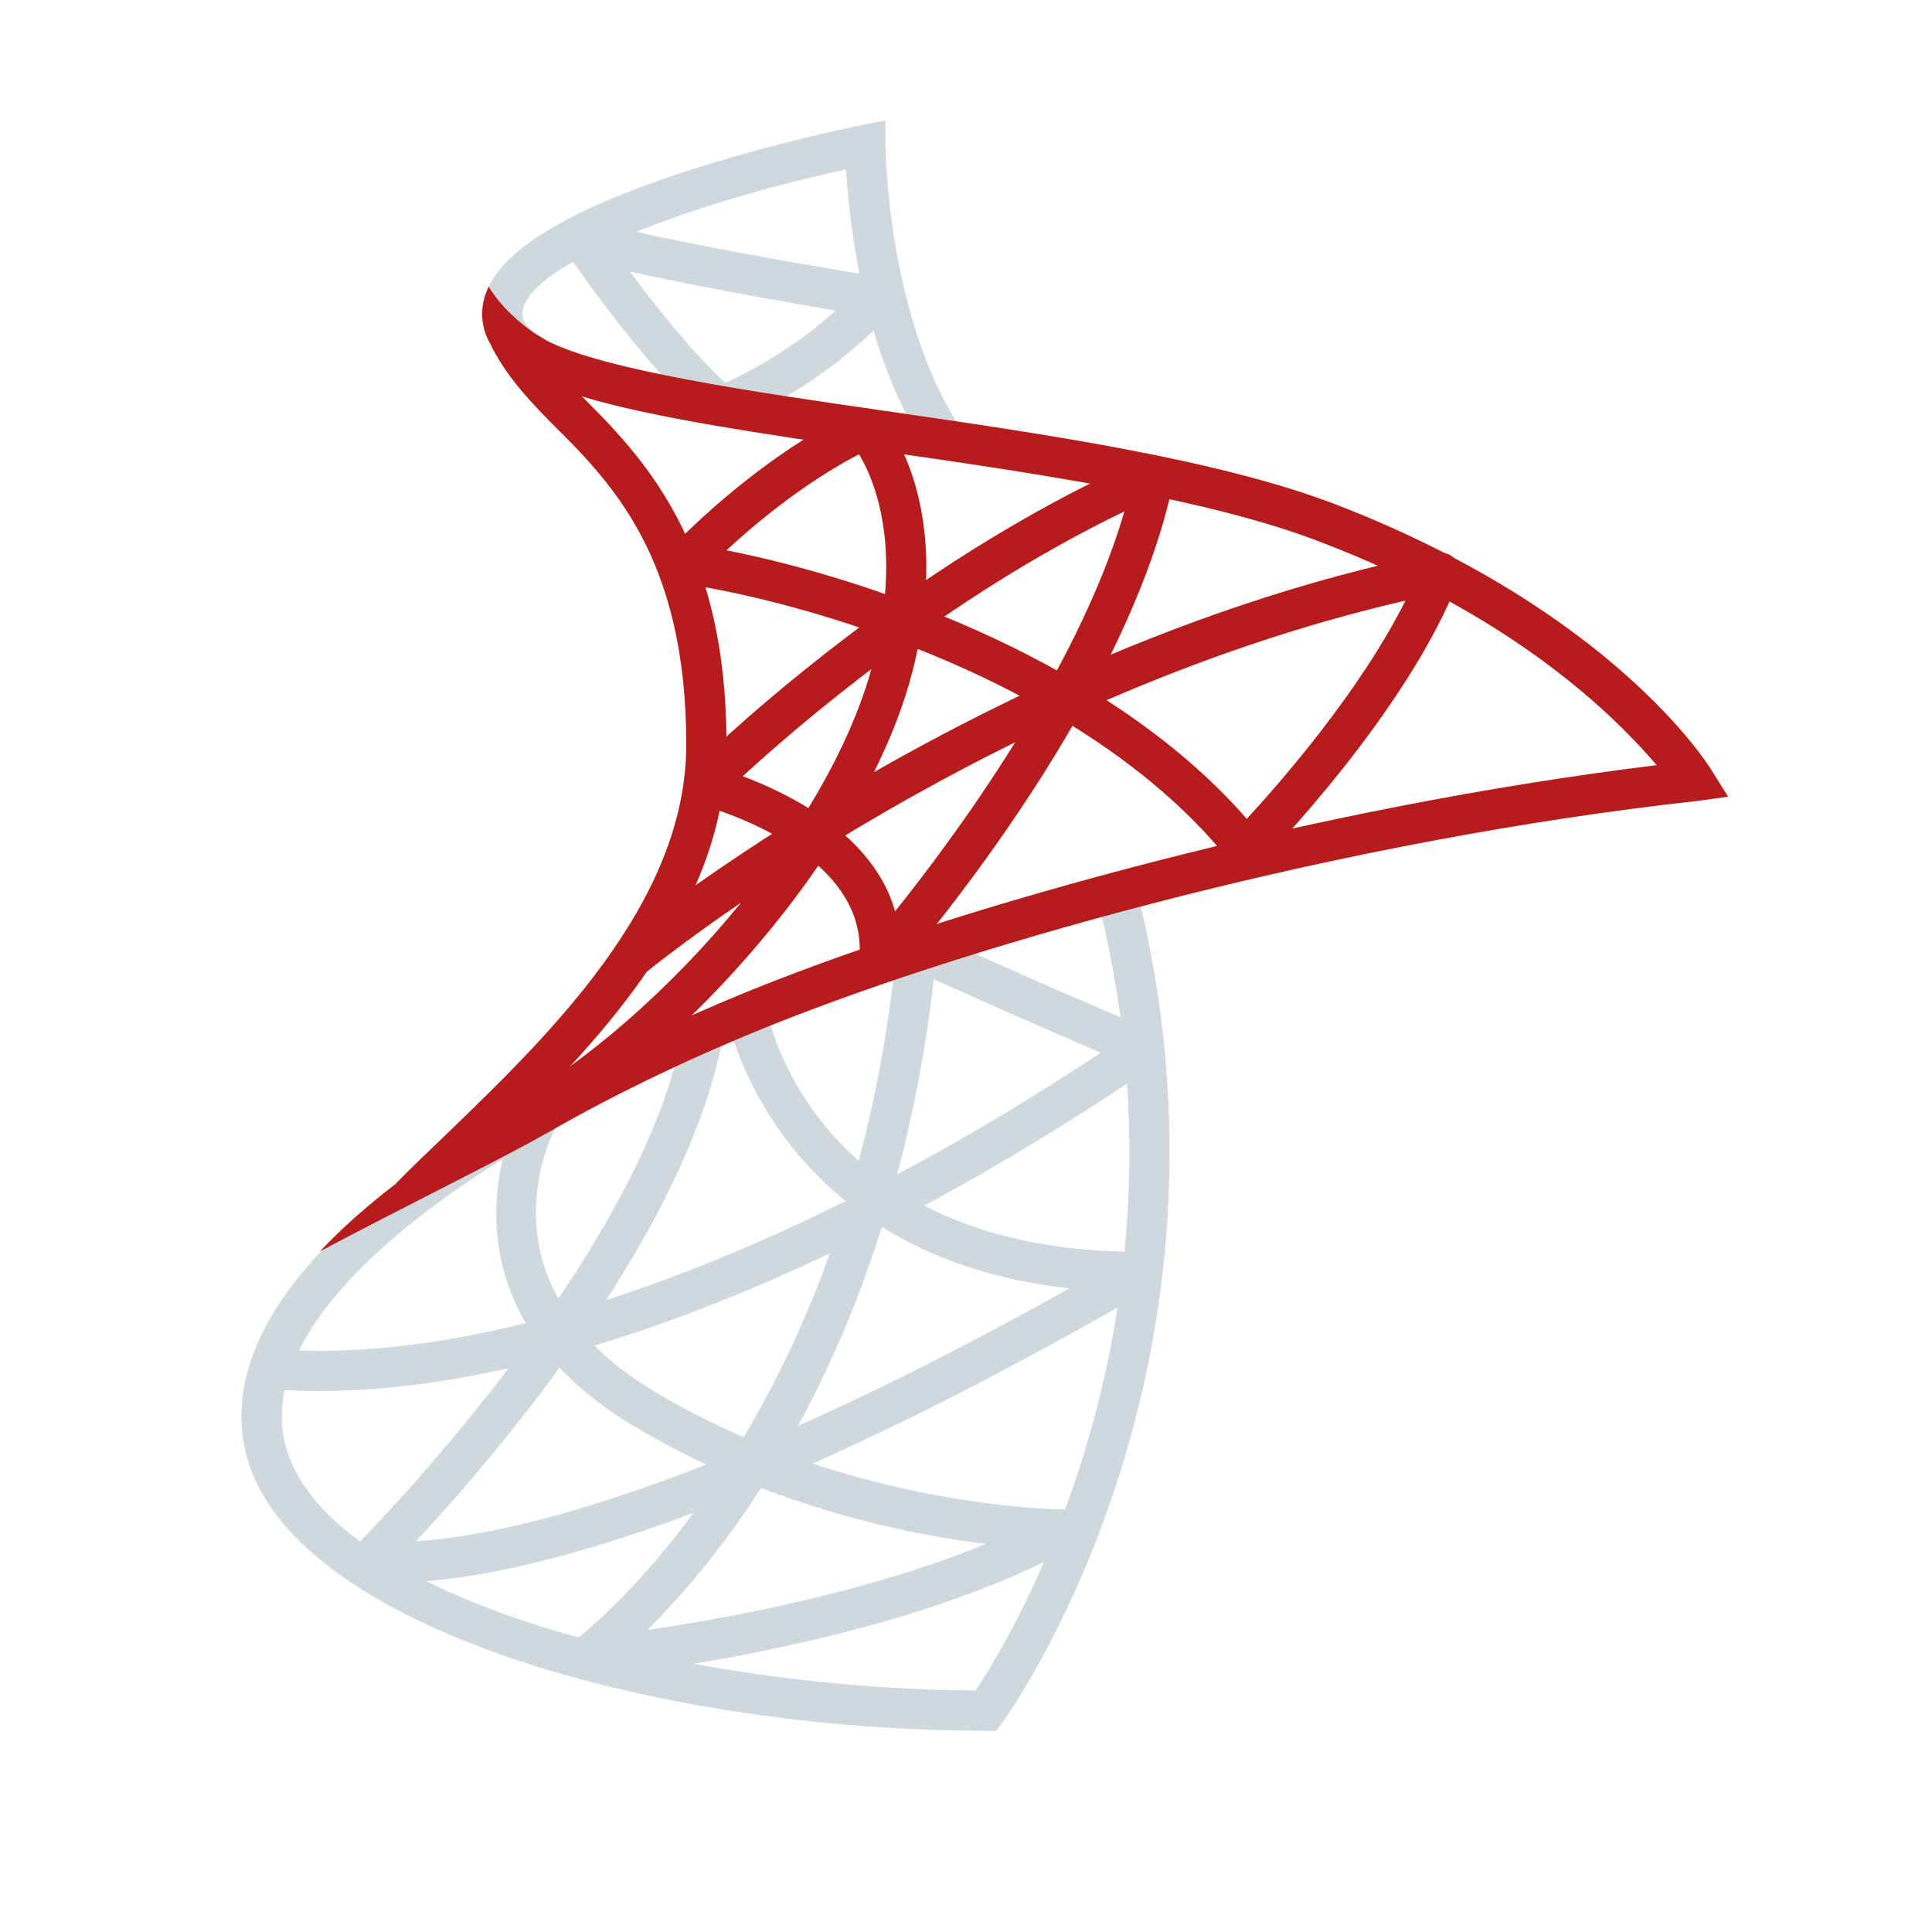
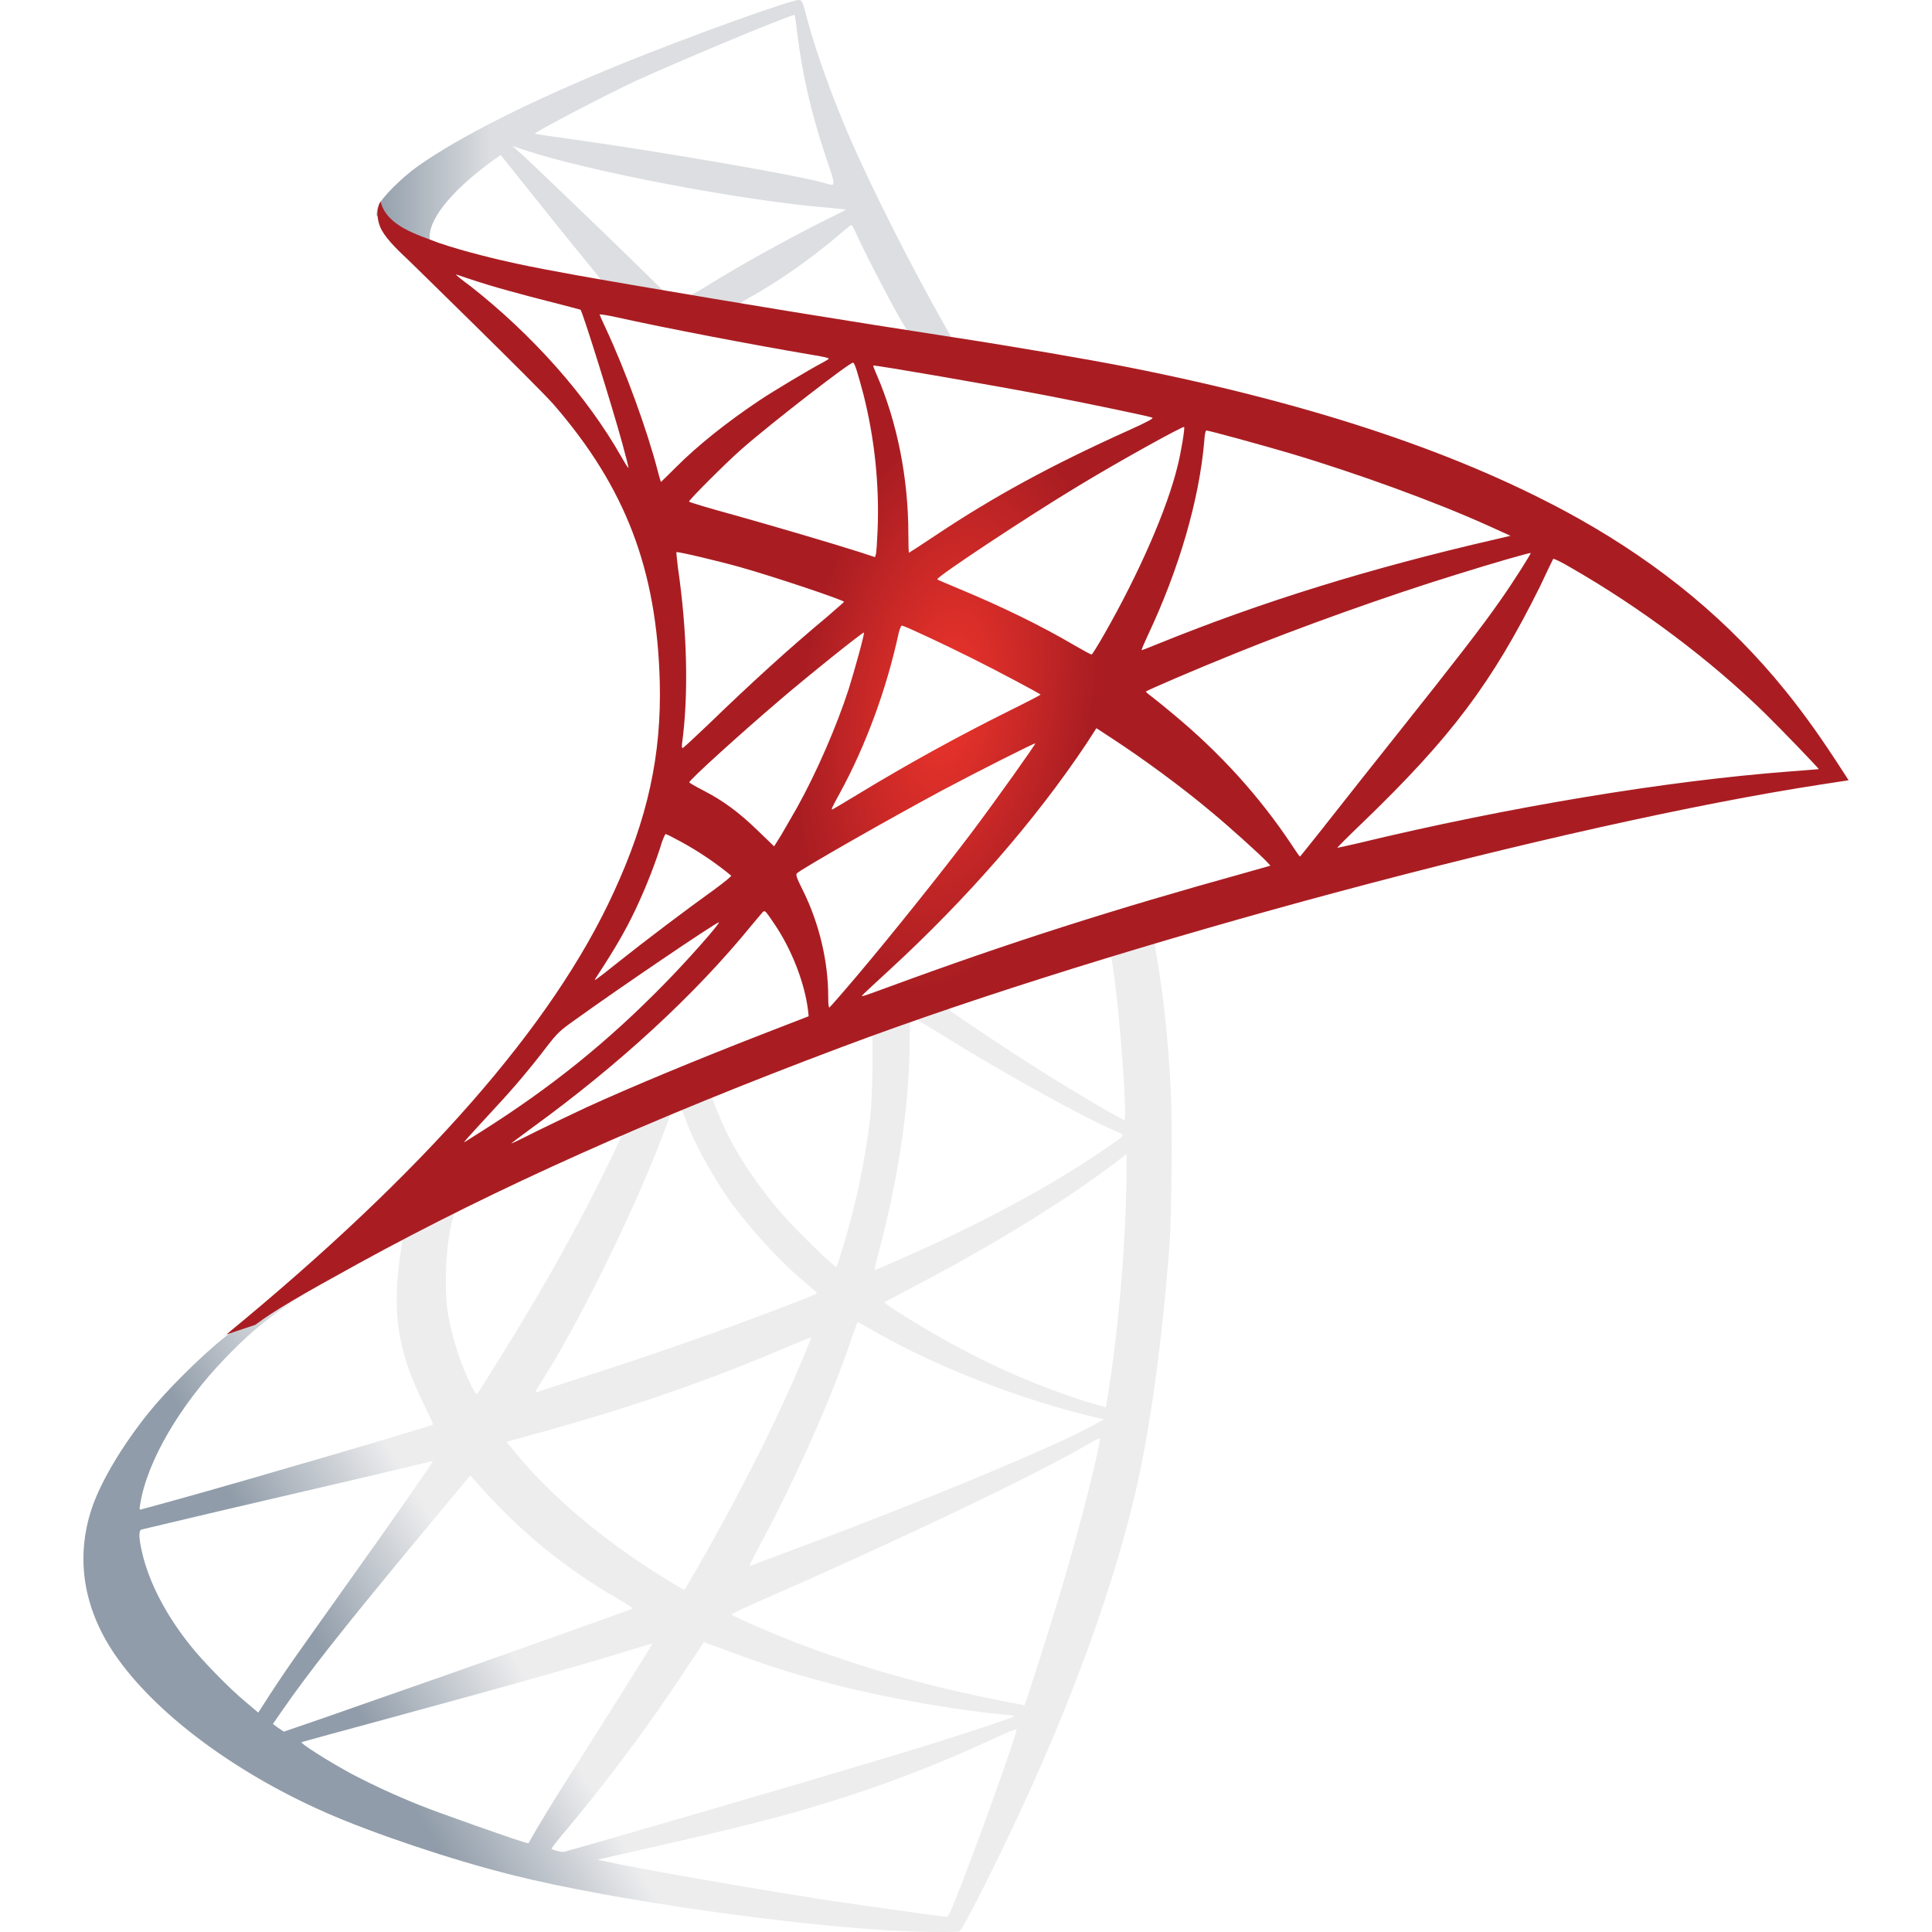
- <svg xmlns="http://www.w3.org/2000/svg" viewBox="0 0 48 48" width="144px" height="144px">
-   <path fill="#cfd8dc" d="M23.084,11.277c-1.633-2.449-1.986-5.722-2.063-7.067c-4.148,0.897-8.269,2.506-8.031,3.691 c0.03,0.149,0.218,0.328,0.53,0.502l-0.488,0.873c-0.596-0.334-0.931-0.719-1.022-1.179c-0.269-1.341,1.25-2.554,4.642-3.709 c2.316-0.789,4.652-1.26,4.751-1.279l0.597-0.12L22,3.6c0,0.042,0.026,4.288,1.916,7.123L23.084,11.277z" />
-   <path fill="#cfd8dc" d="M24.751,43H24.5c-8.192,0-17.309-2.573-18.386-6.879c-0.657-2.63,1.492-5.536,6.214-8.401 l0.52,0.854c-4.249,2.579-6.296,5.172-5.763,7.305c0.935,3.738,9.575,6.068,17.153,6.12c0.901-1.347,5.742-9.26,2.979-19.873 l0.967-0.252c3.149,12.092-3.218,20.837-3.282,20.924L24.751,43z" />
-   <path fill="#cfd8dc" d="M9.931,39.306c-0.539,0-0.806-0.059-0.85-0.07c-0.176-0.043-0.314-0.178-0.362-0.352 c-0.049-0.174,0.001-0.361,0.129-0.488c0.072-0.072,7.197-7.208,8.159-12.978l0.986,0.164c-0.827,4.964-5.715,10.623-7.656,12.707 c1.939-0.111,6.835-1.019,16.234-6.28c-7.335-0.804-8.495-6.676-8.507-6.739l0.983-0.181c0.047,0.246,1.226,6.011,9.244,6.011 c0.003,0,0.005,0,0.008,0l0,0c0.227,0,0.424,0.152,0.482,0.37c0.06,0.218-0.036,0.449-0.231,0.563 C17.315,38.542,11.867,39.305,9.931,39.306z" />
-   <path fill="#cfd8dc" d="M14.524,41.7c-0.207,0-0.395-0.128-0.468-0.325c-0.079-0.211-0.007-0.45,0.177-0.582 c0.034-0.025,1.813-1.338,3.706-4.228c-0.728-0.322-1.465-0.698-2.196-1.137c-0.888-0.533-1.559-1.105-2.06-1.691 c-2.57,0.678-4.942,0.946-7.025,0.769l0.084-0.996c1.876,0.159,4.009-0.063,6.321-0.64c-1.573-2.688-0.129-5.356-0.109-5.392 l0.874,0.487c-0.067,0.122-1.265,2.37,0.249,4.633c2.201-0.632,4.549-1.567,6.979-2.782c0.559-1.835,0.996-3.922,1.225-6.276 c0.016-0.161,0.108-0.304,0.248-0.385s0.311-0.088,0.458-0.021c0.032,0.015,3.264,1.491,5.604,2.454 c0.17,0.07,0.288,0.228,0.307,0.411c0.02,0.183-0.063,0.361-0.216,0.465c-2.289,1.56-4.563,2.913-6.778,4.042 c-0.702,2.225-1.571,4.077-2.459,5.591c3.702,1.383,6.915,1.404,6.956,1.404c0.228,0,0.427,0.154,0.484,0.375 c0.057,0.221-0.042,0.452-0.241,0.563c-4.54,2.522-11.767,3.232-12.072,3.261C14.556,41.699,14.54,41.7,14.524,41.7z M18.909,36.967c-1.04,1.614-2.062,2.773-2.826,3.53c1.998-0.294,5.501-0.938,8.408-2.139 C23.099,38.187,21.084,37.807,18.909,36.967z M14.767,33.431c0.393,0.392,0.883,0.775,1.49,1.14 c0.736,0.442,1.483,0.817,2.22,1.135c0.754-1.264,1.501-2.781,2.142-4.568C18.598,32.1,16.636,32.868,14.767,33.431z M23.202,24.329c-0.205,1.768-0.521,3.381-0.913,4.85c1.66-0.885,3.354-1.896,5.062-3.026 C25.802,25.497,24.099,24.734,23.202,24.329z" />
-   <path fill="#cfd8dc" d="M17.924,10.6c-0.117,0-0.233-0.042-0.325-0.12c-1.61-1.378-3.505-4.182-3.585-4.301 c-0.129-0.191-0.109-0.446,0.046-0.616c0.154-0.171,0.408-0.211,0.608-0.102c0.011,0.003,0.938,0.385,7.217,1.431 c0.181,0.03,0.33,0.156,0.39,0.328c0.061,0.172,0.022,0.364-0.1,0.5c-1.758,1.953-3.979,2.813-4.073,2.848 C18.044,10.589,17.983,10.6,17.924,10.6z M15.647,6.746c0.631,0.849,1.54,1.996,2.372,2.769c0.511-0.233,1.657-0.818,2.744-1.798 C18.18,7.276,16.604,6.962,15.647,6.746z" />
-   <path fill="#b71c1c" d="M21.843,24.4c-0.068,0-0.137-0.014-0.201-0.042c-0.199-0.088-0.319-0.294-0.296-0.51 c0.292-2.749-3.926-3.852-3.969-3.862c-0.174-0.044-0.312-0.179-0.359-0.352s0.002-0.359,0.129-0.486 c0.207-0.207,5.139-5.098,11.327-7.784c0.173-0.075,0.369-0.047,0.515,0.07c0.145,0.118,0.212,0.307,0.174,0.489 c-1.186,5.744-6.71,12.044-6.944,12.309C22.12,24.341,21.982,24.4,21.843,24.4z M18.455,19.285 c1.184,0.445,3.258,1.475,3.783,3.356c1.449-1.808,4.542-5.973,5.697-9.934C23.548,14.817,19.854,17.999,18.455,19.285z" />
-   <path fill="#b71c1c" d="M13.079,28.36l-0.475-0.88c1.883-1.015,4.04-2.883,5.807-5.054c-1.504,1.03-2.365,1.735-2.392,1.758 l-0.639-0.77c0.039-0.032,1.764-1.447,4.631-3.22c0.787-1.266,1.392-2.568,1.703-3.816c0.053-0.212,0.099-0.417,0.136-0.615 c-1.925-0.687-3.701-1.094-4.921-1.269c-0.185-0.026-0.339-0.153-0.401-0.328c-0.062-0.175-0.021-0.371,0.104-0.507 c0.085-0.092,2.116-2.268,4.654-3.463c0.197-0.093,0.433-0.047,0.581,0.114c0.067,0.073,1.44,1.615,1.091,4.805 c1.155,0.45,2.345,0.997,3.491,1.648c2.759-1.24,5.892-2.356,9.229-3.03c0.172-0.034,0.363,0.028,0.481,0.168 c0.117,0.14,0.149,0.333,0.083,0.503c-1.3,3.332-4.786,6.891-4.934,7.041c-0.101,0.102-0.239,0.153-0.383,0.148 c-0.143-0.008-0.275-0.076-0.365-0.188c-1.12-1.408-2.584-2.574-4.163-3.523c-2.175,1.004-4.101,2.078-5.684,3.049 C18.693,24.084,15.644,26.979,13.079,28.36z M27.492,17.396c1.29,0.832,2.491,1.81,3.484,2.948 c0.828-0.898,2.815-3.168,3.942-5.422C32.268,15.532,29.76,16.415,27.492,17.396z M22.799,16.122 c-0.033,0.163-0.071,0.33-0.113,0.5c-0.21,0.839-0.544,1.701-0.972,2.561c1.096-0.626,2.309-1.272,3.618-1.898 C24.494,16.841,23.639,16.455,22.799,16.122z M18.048,13.672c1.111,0.218,2.48,0.574,3.941,1.086 c0.152-1.843-0.346-2.972-0.647-3.472C19.966,12.004,18.761,13.014,18.048,13.672z" />
-   <path fill="#b71c1c" d="M18.05,18.5c0,4.38-3.65,7.86-6.28,10.4c-0.44,0.43-1.93,0.5-1.93,0.5 c0.37-0.38,0.79-0.78,1.24-1.21c2.5-2.42,5.97-5.73,5.97-9.69c0-4.69-1.89-6.54-3.38-8.02c-0.66-0.67-1.22-1.31-1.56-2.09 l0.31-0.13c0.34,0.15,0.73,0.32,1.03,0.45c0.24,0.35,0.56,0.69,0.93,1.06C15.91,11.3,18.05,13.4,18.05,18.5z" />
-   <path fill="#b71c1c" d="M42.935,19.794c0,0-0.605,0.086-0.775,0.106c-8.76,0.97-17.8,3.49-22.97,5.56 c-1.87,0.75-3.81,1.66-5.58,2.68c-0.01,0.01-0.02,0.01-0.04,0.02C12.53,28.76,10,30,7.95,31.09c3-3.19,8.62-5.65,10.86-6.55 c5.07-2.03,13.78-4.48,22.35-5.53c-1.01-1.18-3.48-3.68-8.34-5.54c-2.84-1.1-7.16-1.72-10.97-2.27c-6.06-0.87-9.51-1.45-9.84-3.1 c-0.07-0.33-0.02-0.66,0.13-0.98c0.33,0.54,0.8,0.92,1.11,1.14c0.15,0.1,0.26,0.16,0.3,0.18l0.01,0.01 c1.42,0.75,5.25,1.3,8.44,1.76c3.86,0.56,8.23,1.19,11.18,2.32c6.87,2.65,9.24,6.44,9.34,6.6 C42.61,19.28,42.935,19.794,42.935,19.794z" />
+ <svg xmlns="http://www.w3.org/2000/svg" width="128" height="128" viewBox="0 0 128 128">
+   <defs>
+     <linearGradient id="SVGfp3H9qRq" x1="-2901.952" x2="-2061.249" y1="923.573" y2="1420.331" gradientTransform="matrix(.01102 0 0 -.01102 56.808 125.521)" gradientUnits="userSpaceOnUse">
+       <stop offset="0" stop-color="#909ca9" />
+       <stop offset="1" stop-color="#ededee" />
+     </linearGradient>
+     <linearGradient id="SVGi3e5AgbE" x1="-2882.7" x2="-2206.249" y1="10288.81" y2="10288.81" gradientTransform="matrix(.01102 0 0 -.01102 56.808 125.521)" gradientUnits="userSpaceOnUse">
+       <stop offset="0" stop-color="#939fab" />
+       <stop offset="1" stop-color="#dcdee1" />
+     </linearGradient>
+     <radialGradient id="SVG01wvtQjR" cx="-14217.448" cy="7277.705" r="898.12" gradientTransform="matrix(-.01059 -.0016 -.00321 .02118 -64.462 -130.43)" gradientUnits="userSpaceOnUse">
+       <stop offset="0" stop-color="#ee352c" />
+       <stop offset="1" stop-color="#a91d22" />
+     </radialGradient>
+   </defs>
+   <path fill="url(#SVGfp3H9qRq)" d="m79.363 59.755l-25.634 8.37l-22.3 9.842l-6.24 1.648a136 136 0 0 1-5.057 4.592c-1.976 1.704-3.816 3.255-5.23 4.378c-1.57 1.24-3.895 3.565-5.077 5.038c-1.764 2.209-3.158 4.553-3.759 6.355c-1.066 3.255-.542 6.549 1.511 9.591c2.636 3.875 7.886 7.828 14.008 10.52c3.12 1.377 8.37 3.14 12.324 4.127c6.567 1.667 19.278 3.47 26.272 3.74c1.414.059 3.313.059 3.39 0c.156-.097 1.241-2.17 2.501-4.746c4.3-8.778 7.4-17.012 9.087-24.046c1.007-4.262 1.801-9.939 2.324-16.662c.136-1.88.194-8.177.078-10.308c-.175-3.487-.485-6.316-.97-9.086c-.077-.408-.096-.776-.057-.796c.077-.057.31-.135 3.468-1.046zm-5.851 3.43c.233 0 .852 5.947 1.007 9.706c.039.795.02 1.318-.02 1.318c-.154 0-3.274-1.84-5.501-3.236c-1.938-1.22-5.62-3.661-6.2-4.127c-.195-.135-.176-.155 1.413-.697c2.693-.91 9.088-2.965 9.3-2.965zm-13.06 4.3c.175 0 .62.252 1.686.911c3.991 2.5 9.417 5.523 11.742 6.53c.716.31.794.193-.853 1.318c-3.526 2.402-7.924 4.766-13.31 7.149c-.95.426-1.745.755-1.764.755c-.039 0 .078-.484.233-1.065c1.297-4.825 2.034-9.707 2.073-13.621c.02-1.938.02-1.938.194-1.996c-.04.02-.02.02 0 .02zm-2.692 1.027c.116.117.038 4.457-.117 5.639a49.4 49.4 0 0 1-1.782 8.428c-.213.717-.407 1.318-.446 1.356c-.078.097-2.732-2.5-3.604-3.507c-1.511-1.744-2.693-3.487-3.565-5.192c-.445-.872-1.143-2.577-1.085-2.635c.31-.214 10.521-4.166 10.599-4.089m-12.672 4.98c.019 0 .038 0 .058.019c.039.039.175.35.291.698c.62 1.685 2.014 4.165 3.216 5.754c1.318 1.744 3.042 3.605 4.476 4.825c.465.387.891.755.949.813c.116.117.155.097-3.004 1.299c-3.66 1.395-7.652 2.79-12.225 4.262a610 610 0 0 0-3.274 1.066c-.175.058-.116-.04.387-.834c2.267-3.544 5.715-10.5 7.653-15.422c.33-.853.66-1.705.718-1.899c.077-.271.174-.368.425-.504c.136-.038.272-.077.33-.077M41.213 75.1c.058.039-.93 2.112-1.899 4.01c-1.88 3.663-3.933 7.267-6.684 11.646c-.466.755-.91 1.453-.97 1.53c-.096.136-.134.097-.445-.503c-.659-1.299-1.201-2.965-1.492-4.496c-.29-1.511-.232-4.146.098-5.774c.25-1.2.232-1.181.813-1.472c2.48-1.26 10.502-5.018 10.58-4.941zm33.422 1.357v.813c0 4.321-.465 10.25-1.143 14.57c-.116.756-.213 1.376-.232 1.396c0 0-.562-.155-1.22-.349a50 50 0 0 1-8.914-3.817c-1.88-1.027-4.61-2.713-4.533-2.79c.019-.02.833-.446 1.782-.95c3.798-1.976 7.44-4.107 10.599-6.22c1.182-.794 2.964-2.072 3.351-2.421zm-48.05 5.734c.077 0 .057.155-.059.853a28 28 0 0 0-.213 2.072c-.155 2.83.31 4.923 1.705 7.79c.388.794.698 1.453.678 1.472c-.135.117-12.962 3.876-16.992 4.98c-1.201.33-2.247.62-2.325.639c-.136.04-.155.02-.097-.31c.446-2.848 2.616-6.568 5.639-9.707c2.014-2.093 3.623-3.313 6.374-4.882c1.976-1.124 5.018-2.81 5.25-2.887c0-.02.02-.02.04-.02m30.225 5.406c.02-.02.484.233 1.046.562c4.147 2.403 9.92 4.631 14.841 5.774l.446.097l-.62.349c-2.576 1.434-11.044 4.96-19.704 8.195c-1.26.465-2.5.93-2.732 1.027s-.446.155-.446.135s.349-.697.794-1.53c2.422-4.534 4.863-10.056 6.104-13.892c.155-.368.251-.697.27-.717zm-3.08 1.007c.019.02-.136.427-.33.892c-1.686 4.088-3.895 8.545-6.724 13.543c-.716 1.28-1.317 2.306-1.336 2.306s-.601-.349-1.299-.775c-4.107-2.519-7.75-5.619-10.132-8.622l-.35-.426l1.764-.485c6.316-1.724 11.683-3.584 17.011-5.87c.756-.31 1.376-.563 1.395-.563zm19.142 6.685s.02.02 0 0c.02.446-.969 4.437-1.783 7.324c-.678 2.422-1.259 4.32-2.325 7.672c-.464 1.474-.87 2.693-.89 2.693s-.136-.018-.253-.057c-5.754-1.047-10.908-2.5-15.752-4.437c-1.356-.543-3.293-1.415-3.41-1.512c-.038-.039 1.124-.581 2.597-1.22c8.816-3.856 17.96-8.235 21.1-10.114c.368-.233.658-.349.716-.349M28.677 96.8c.039.04-2.422 3.585-5.87 8.41c-1.202 1.685-2.597 3.661-3.12 4.397a78 78 0 0 0-1.763 2.597l-.814 1.26l-.872-.737c-1.027-.853-2.809-2.674-3.604-3.681c-1.666-2.073-2.79-4.263-3.235-6.258c-.214-.93-.214-1.396-.02-1.453a1459 1459 0 0 1 10.308-2.423a862 862 0 0 0 6.936-1.627c1.124-.271 2.035-.485 2.054-.485m2.48.95l.62.697c2.79 3.12 5.638 5.426 9.087 7.44c.62.35 1.085.66 1.046.68c-.135.096-11.974 4.3-17.457 6.199a463 463 0 0 1-5.638 1.957c-.019 0-.194-.117-.387-.252l-.349-.252l.562-.814c1.82-2.635 4.107-5.522 9.086-11.528zm15.462 11.063c.019-.02.871.29 1.918.679c2.519.949 4.514 1.55 7.188 2.228c3.294.833 8.06 1.647 10.87 1.88c.426.038.658.077.581.135c-.136.077-2.984 1.027-5.076 1.685c-3.333 1.047-13.505 4.05-21.798 6.433a219 219 0 0 1-2.925.834c-.194.038-.834-.137-.834-.214c0-.038.465-.639 1.027-1.298c2.79-3.333 5.561-7.053 7.867-10.579c.64-.969 1.182-1.764 1.182-1.783m-3.41.097c.019.02-1.357 2.228-3.76 6.026c-1.026 1.608-2.17 3.43-2.576 4.069c-.388.62-.97 1.589-1.298 2.131l-.562.988l-.291-.077c-.698-.194-5.6-1.919-6.898-2.442a48 48 0 0 1-4.514-2.072c-1.55-.834-3.487-2.074-3.332-2.113c.038-.02 2.693-.736 5.89-1.608c8.485-2.306 13.194-3.642 16.275-4.611c.562-.175 1.046-.31 1.065-.29zm24.122 5.657h.02c.077.195-3.062 8.913-4.206 11.664c-.251.62-.348.776-.484.756c-.329-.02-4.882-.658-7.653-1.065c-4.824-.736-12.924-2.151-14.957-2.616l-.466-.097l2.887-.659c6.2-1.395 9.184-2.15 12.207-3.08a86 86 0 0 0 11.412-4.399c.6-.27 1.104-.484 1.24-.503z" />
+   <path fill="url(#SVGi3e5AgbE)" d="M52.935.001c-.426-.058-7.305 2.422-11.741 4.224c-5.988 2.441-10.637 4.766-13.505 6.781c-1.066.756-2.403 2.093-2.616 2.616a1.8 1.8 0 0 0-.116.659l2.597 2.46l6.18 1.977l14.706 2.635l16.817 2.887l.175-1.453c-.058 0-.097-.02-.155-.02l-2.209-.348l-.445-.795c-2.287-4.03-4.805-9.029-6.278-12.4c-1.142-2.616-2.228-5.638-2.828-7.808C53.187.098 53.149.02 52.935 0Zm-.31.988h.02c.019.02.096.563.174 1.202c.33 2.712.93 5.328 1.88 8.157c.716 2.13.716 2.015-.117 1.763c-1.976-.542-10.83-2.073-17.244-2.965c-1.027-.135-1.899-.27-1.899-.29c-.077-.078 4.63-2.538 6.704-3.507c2.654-1.22 9.94-4.263 10.482-4.36M33.947 9.67l.756.252c4.108 1.395 14.434 3.372 20.131 3.837c.639.058 1.182.116 1.2.116c.02.02-.522.31-1.22.639c-2.751 1.376-5.774 3.062-7.866 4.36c-.62.387-1.182.698-1.26.698c-.077 0-.484-.078-.91-.137l-.775-.116l-1.938-1.899a804 804 0 0 0-7.11-6.84zm-.775.601l2.732 3.41c1.492 1.88 3.004 3.72 3.333 4.127s.6.736.58.756c-.077.058-3.952-.698-6.005-1.162c-2.112-.485-2.984-.718-4.282-1.125l-1.066-.349v-.27c.02-1.3 1.667-3.237 4.456-5.212zm23.212 4.65c.077 0 .174.174.406.697c.66 1.453 2.713 5.367 3.217 6.123c.155.252.426.272-2.306-.174c-6.568-1.066-8.68-1.415-8.68-1.453c0-.02.194-.155.446-.291c2.035-1.124 4.088-2.557 5.91-4.088c.445-.368.852-.717.93-.775c.019-.039.057-.058.077-.039" />
+   <path fill="url(#SVG01wvtQjR)" d="M25.209 13.35s-.426.679-.02 1.687c.252.62.988 1.375 1.822 2.15c0 0 8.621 8.409 9.668 9.61c4.766 5.503 6.84 10.928 7.033 18.407c.117 4.805-.794 9.029-3.061 13.931c-4.03 8.796-12.536 18.504-25.653 29.276l1.918-.64c1.24-.93 2.926-1.917 6.879-4.087c9.125-5 19.394-9.591 31.988-14.32c18.135-6.82 47.954-14.802 64.926-17.398l1.764-.271l-.272-.427c-1.55-2.403-2.616-3.894-3.895-5.483c-3.72-4.611-8.233-8.35-13.756-11.45c-7.595-4.244-17.418-7.557-29.857-10.017c-2.345-.466-7.499-1.357-11.684-1.996a1194 1194 0 0 1-20.925-3.41c-2.267-.388-5.658-.969-7.905-1.454c-1.163-.252-3.39-.775-5.134-1.375c-1.395-.543-3.41-1.085-3.837-2.732Zm4.999 4.844c.019-.018.329.098.736.233a50 50 0 0 0 2.81.853a143 143 0 0 0 2.557.678c1.162.29 2.131.561 2.15.561c.136.136 2.093 6.394 2.752 8.797c.252.91.446 1.685.427 1.685c-.02.02-.233-.31-.485-.755c-2.267-3.991-5.851-8.04-9.998-11.296c-.542-.387-.95-.736-.95-.756Zm9.532 2.636c.098 0 .524.058 1.047.174c3.293.736 9.203 1.86 12.98 2.5c.64.097 1.144.213 1.144.251c0 .04-.232.175-.523.33c-.64.329-3.216 1.86-4.069 2.44c-2.15 1.435-4.088 2.985-5.483 4.38c-.562.562-1.046 1.027-1.046 1.027s-.116-.33-.214-.736c-.697-2.694-2.15-6.685-3.468-9.495c-.213-.445-.387-.852-.387-.89c0 .038 0 .019.02.019zm16.78 3.196c.116.04.31.698.697 2.151a31.7 31.7 0 0 1 .93 8.874c-.039.814-.078 1.57-.117 1.667l-.058.193l-1.007-.33c-2.073-.658-5.444-1.646-8.331-2.46c-1.647-.446-2.984-.852-2.984-.89c0-.117 2.403-2.52 3.43-3.43c1.956-1.725 7.265-5.832 7.44-5.775m1.336.194c.058-.058 8.022 1.317 11.645 2.015c2.694.523 6.607 1.337 6.84 1.434c.115.039-.291.27-1.59.853c-5.115 2.305-8.912 4.378-12.69 6.897c-.988.659-1.822 1.202-1.84 1.202c-.02 0-.04-.562-.04-1.24c0-3.681-.735-7.402-2.092-10.54c-.136-.31-.252-.601-.233-.62zm20.596 4.07c.058.057-.193 1.627-.426 2.557c-.698 2.887-2.577 7.169-4.882 11.199c-.408.717-.776 1.298-.815 1.317c-.038.02-.56-.271-1.162-.62c-2.247-1.318-4.805-2.557-7.595-3.72c-.775-.33-1.453-.6-1.472-.64c-.136-.115 6.103-4.242 9.396-6.219c2.617-1.589 6.88-3.952 6.956-3.875zm1.473.232c.174 0 3.7.968 5.541 1.511c4.553 1.356 9.785 3.274 13.195 4.824l1.414.64l-.988.232c-8.33 1.918-15.461 4.128-22.34 6.917c-.562.233-1.066.427-1.104.427s.155-.446.407-.988c2.073-4.399 3.41-8.99 3.74-12.905c.019-.368.077-.658.135-.658m-35.108 8.06c.058-.058 2.75.581 4.204.988c2.21.62 6.898 2.19 6.898 2.305c0 .02-.523.466-1.143 1.008c-2.538 2.112-4.98 4.34-7.906 7.169c-.871.833-1.607 1.511-1.646 1.511c-.04 0-.058-.116-.04-.271c.446-3.255.35-7.44-.27-11.683c-.059-.543-.117-1.008-.098-1.027zm56.595.058c.038.039-1.24 2.053-2.054 3.196c-1.162 1.667-2.868 3.876-6.723 8.72a1290 1290 0 0 0-5.076 6.413c-.775.969-1.414 1.782-1.435 1.782c-.018 0-.27-.348-.542-.774c-2.17-3.256-4.766-6.104-7.847-8.661a45 45 0 0 0-1.433-1.163c-.214-.155-.388-.31-.388-.33c0-.057 3.293-1.472 5.793-2.479c4.38-1.783 10.346-3.914 14.823-5.29c2.344-.736 4.843-1.453 4.882-1.414m1.492.387c.077-.019.543.214 1.104.543c4.709 2.693 9.32 6.162 12.962 9.726c1.027 1.008 3.566 3.643 3.527 3.662c0 0-.892.078-1.938.155c-8.157.62-18.6 2.344-28.636 4.766c-.679.155-1.28.29-1.318.29s.717-.755 1.667-1.665c5.89-5.677 8.583-9.261 11.76-15.656c.446-.948.833-1.762.872-1.82q-.03 0 0 0zm-43.149 4.418c.271.058 2.79 1.24 4.689 2.19c1.744.871 4.36 2.266 4.495 2.383c.02.019-.91.503-2.054 1.066a135 135 0 0 0-10.017 5.521c-.93.562-1.705 1.027-1.724 1.027c-.078 0-.058-.078.465-1.027c1.744-3.177 3.139-6.975 3.933-10.676c.077-.29.155-.484.213-.484m-2.519.465c.058.058-.6 2.441-1.007 3.74c-.795 2.46-2.132 5.54-3.43 7.866c-.31.542-.775 1.337-1.027 1.782l-.484.775l-1.085-1.046c-1.26-1.22-2.286-1.976-3.603-2.655c-.524-.27-.931-.503-.931-.542c0-.155 3.314-3.158 5.852-5.328c1.82-1.57 5.657-4.65 5.715-4.592m15.404 6.336l.95.62c2.17 1.415 4.727 3.294 6.684 4.94c1.104.91 3.235 2.83 3.662 3.294l.232.252l-1.57.446c-8.873 2.46-15.732 4.65-23.734 7.595c-.892.33-1.647.6-1.705.6c-.116 0-.213.097 1.783-1.744c5.115-4.707 9.648-9.9 13.02-14.957zm-4.05 1.007c.04.039-2.615 3.778-4.204 5.89c-1.899 2.519-5.27 6.743-7.596 9.494c-.968 1.144-1.8 2.093-1.84 2.112c-.058.02-.078-.27-.078-.717c0-2.344-.6-4.844-1.646-6.975c-.446-.891-.524-1.104-.426-1.201c.368-.33 6.006-3.546 9.57-5.464c2.404-1.279 6.162-3.177 6.22-3.139M44.1 55.26c.058 0 .503.232 1.008.503a21.3 21.3 0 0 1 3.332 2.248c.039.038-.465.446-1.124.93c-1.84 1.317-4.63 3.43-6.258 4.728c-1.705 1.356-1.763 1.394-1.57 1.104c1.28-1.957 1.919-3.061 2.597-4.476a36 36 0 0 0 1.627-4.05c.155-.56.349-.987.388-.987m6.53 5.114c.096-.018.213.156.735.931c1.104 1.647 1.957 3.856 2.17 5.638l.04.387l-2.655 1.028c-4.747 1.84-9.126 3.661-12.09 5.018a217 217 0 0 0-3.236 1.55c-.95.484-1.724.852-1.724.833s.6-.465 1.336-1.008C41 70.547 46.018 65.935 49.777 61.324c.407-.484.775-.93.813-.949zm-3.004.737c.078.077-2.131 2.577-3.642 4.108c-3.74 3.816-7.44 6.8-12.032 9.706c-.582.368-1.105.698-1.163.736c-.135.078.038-.116 2.054-2.305a53 53 0 0 0 3.352-3.972c.736-.95.871-1.085 1.937-1.84c2.849-2.055 9.417-6.511 9.494-6.434z" />
</svg>
